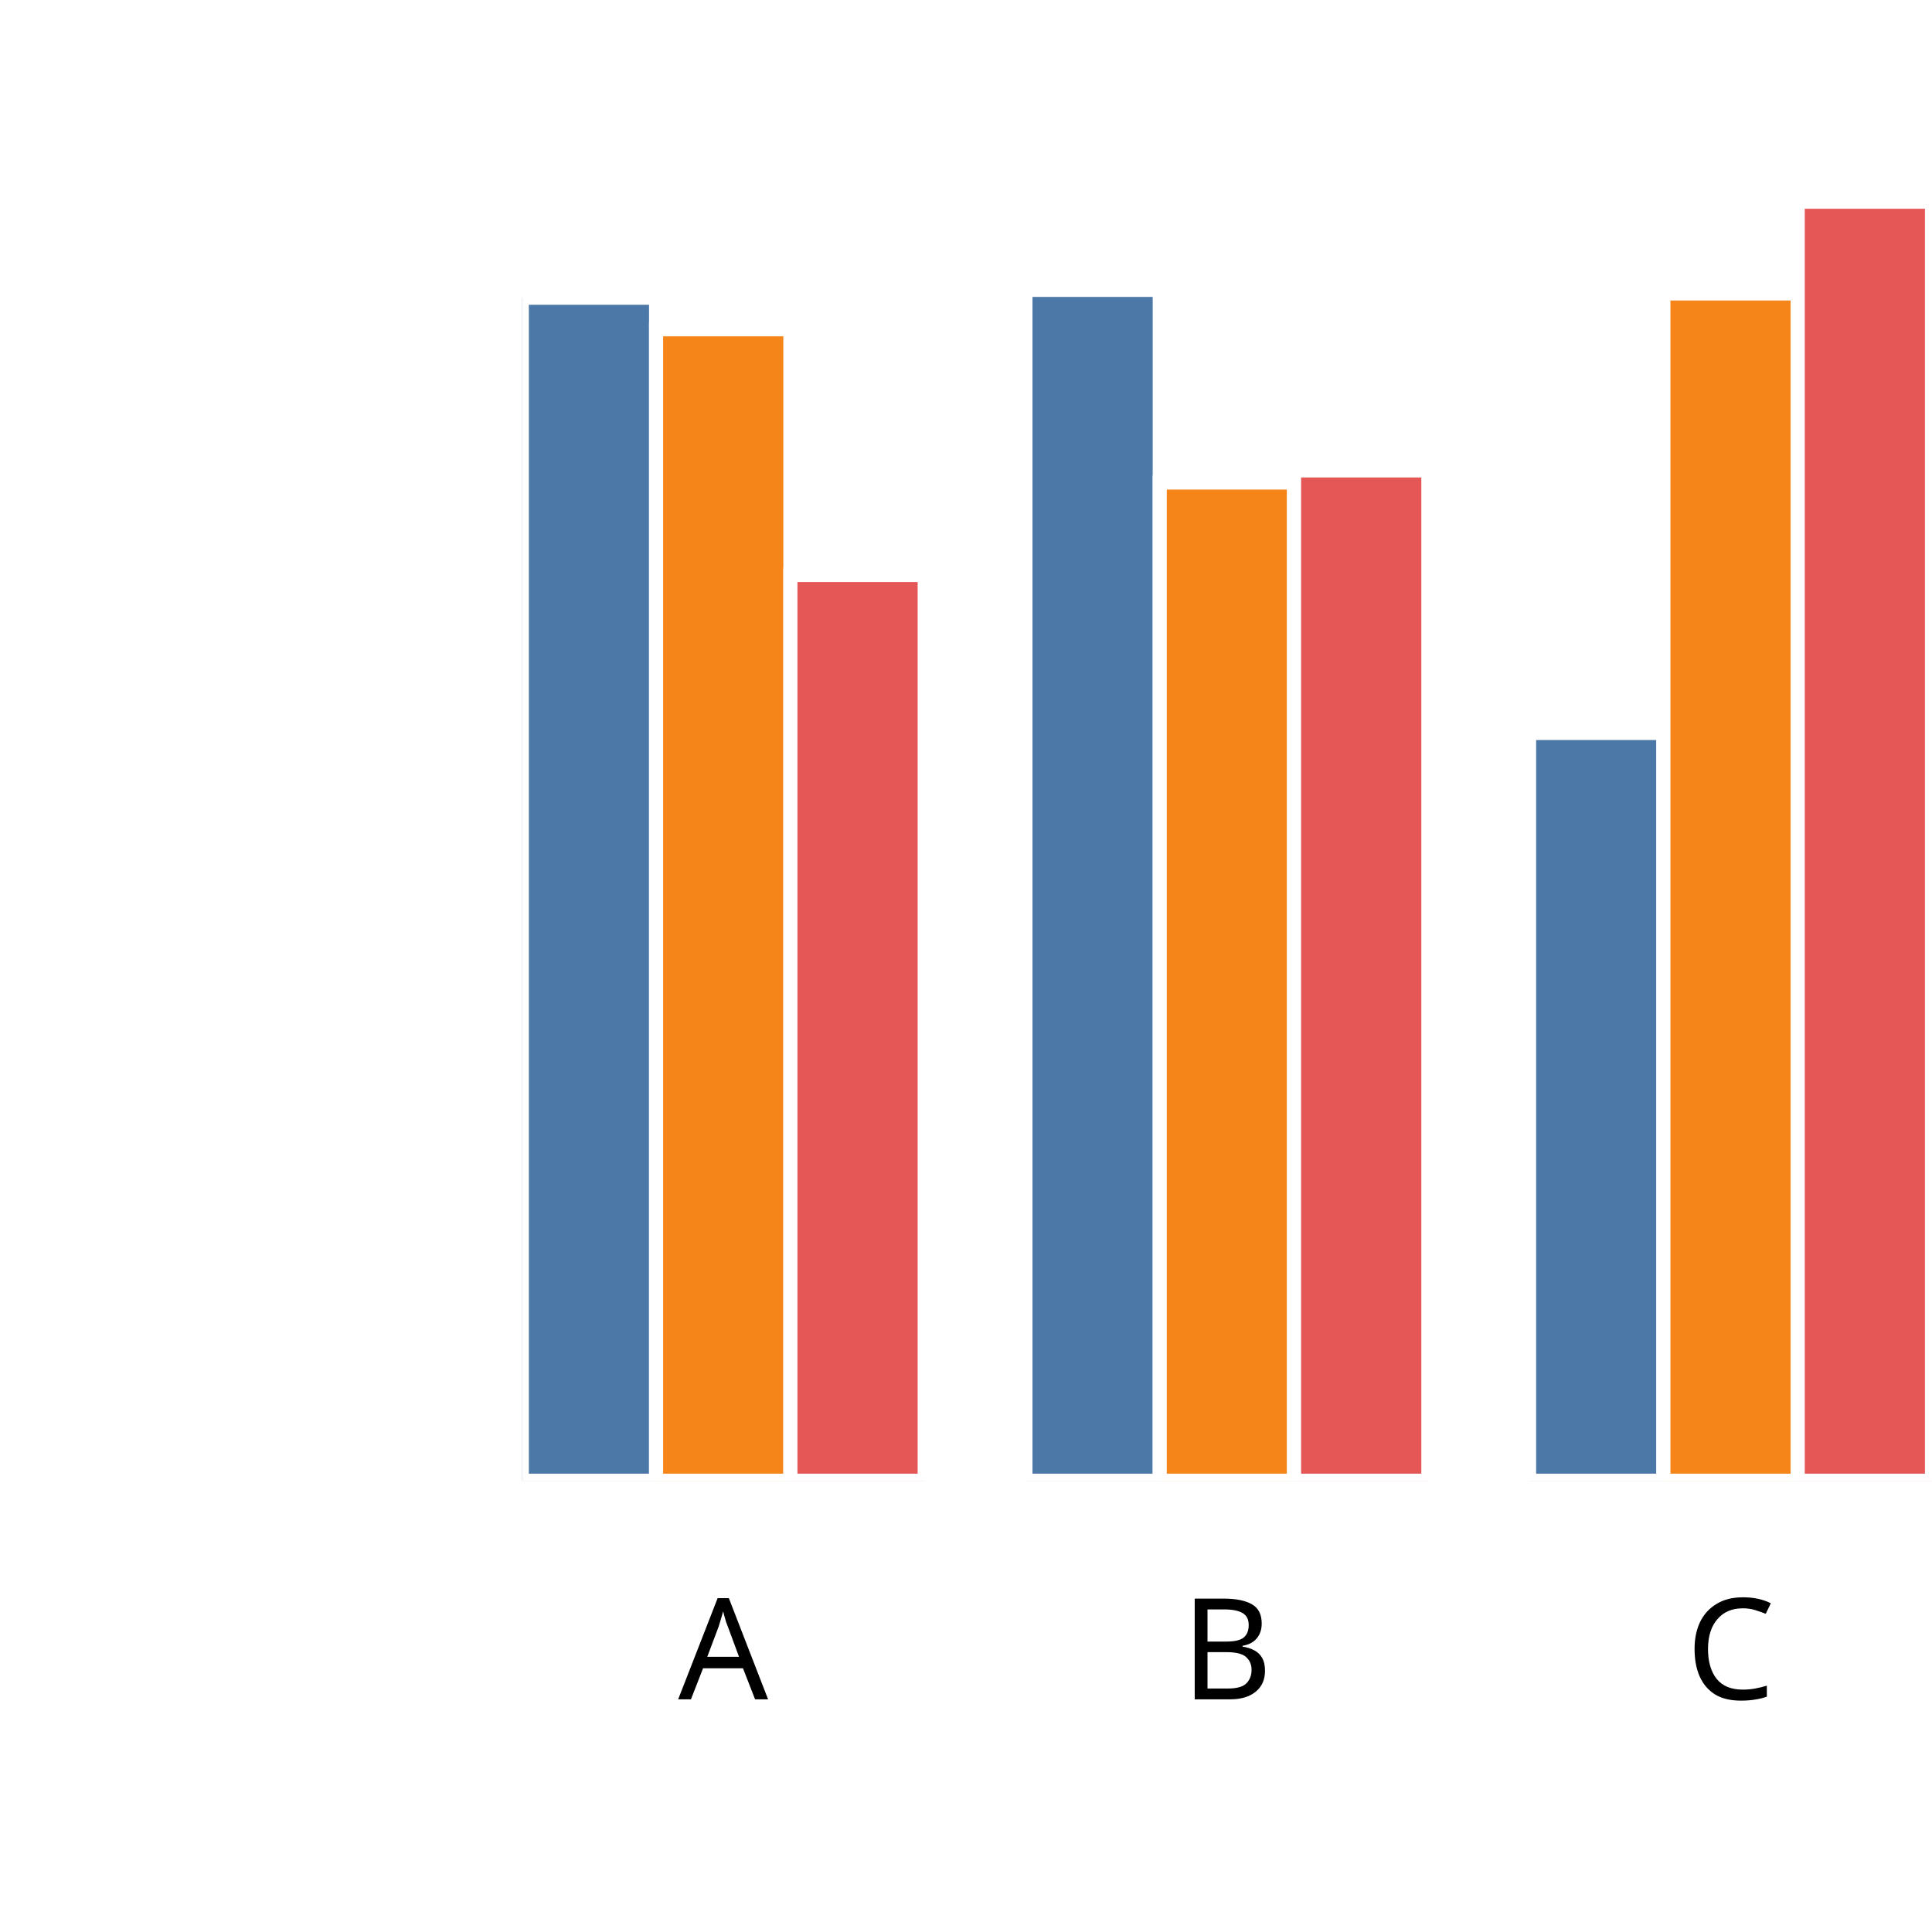
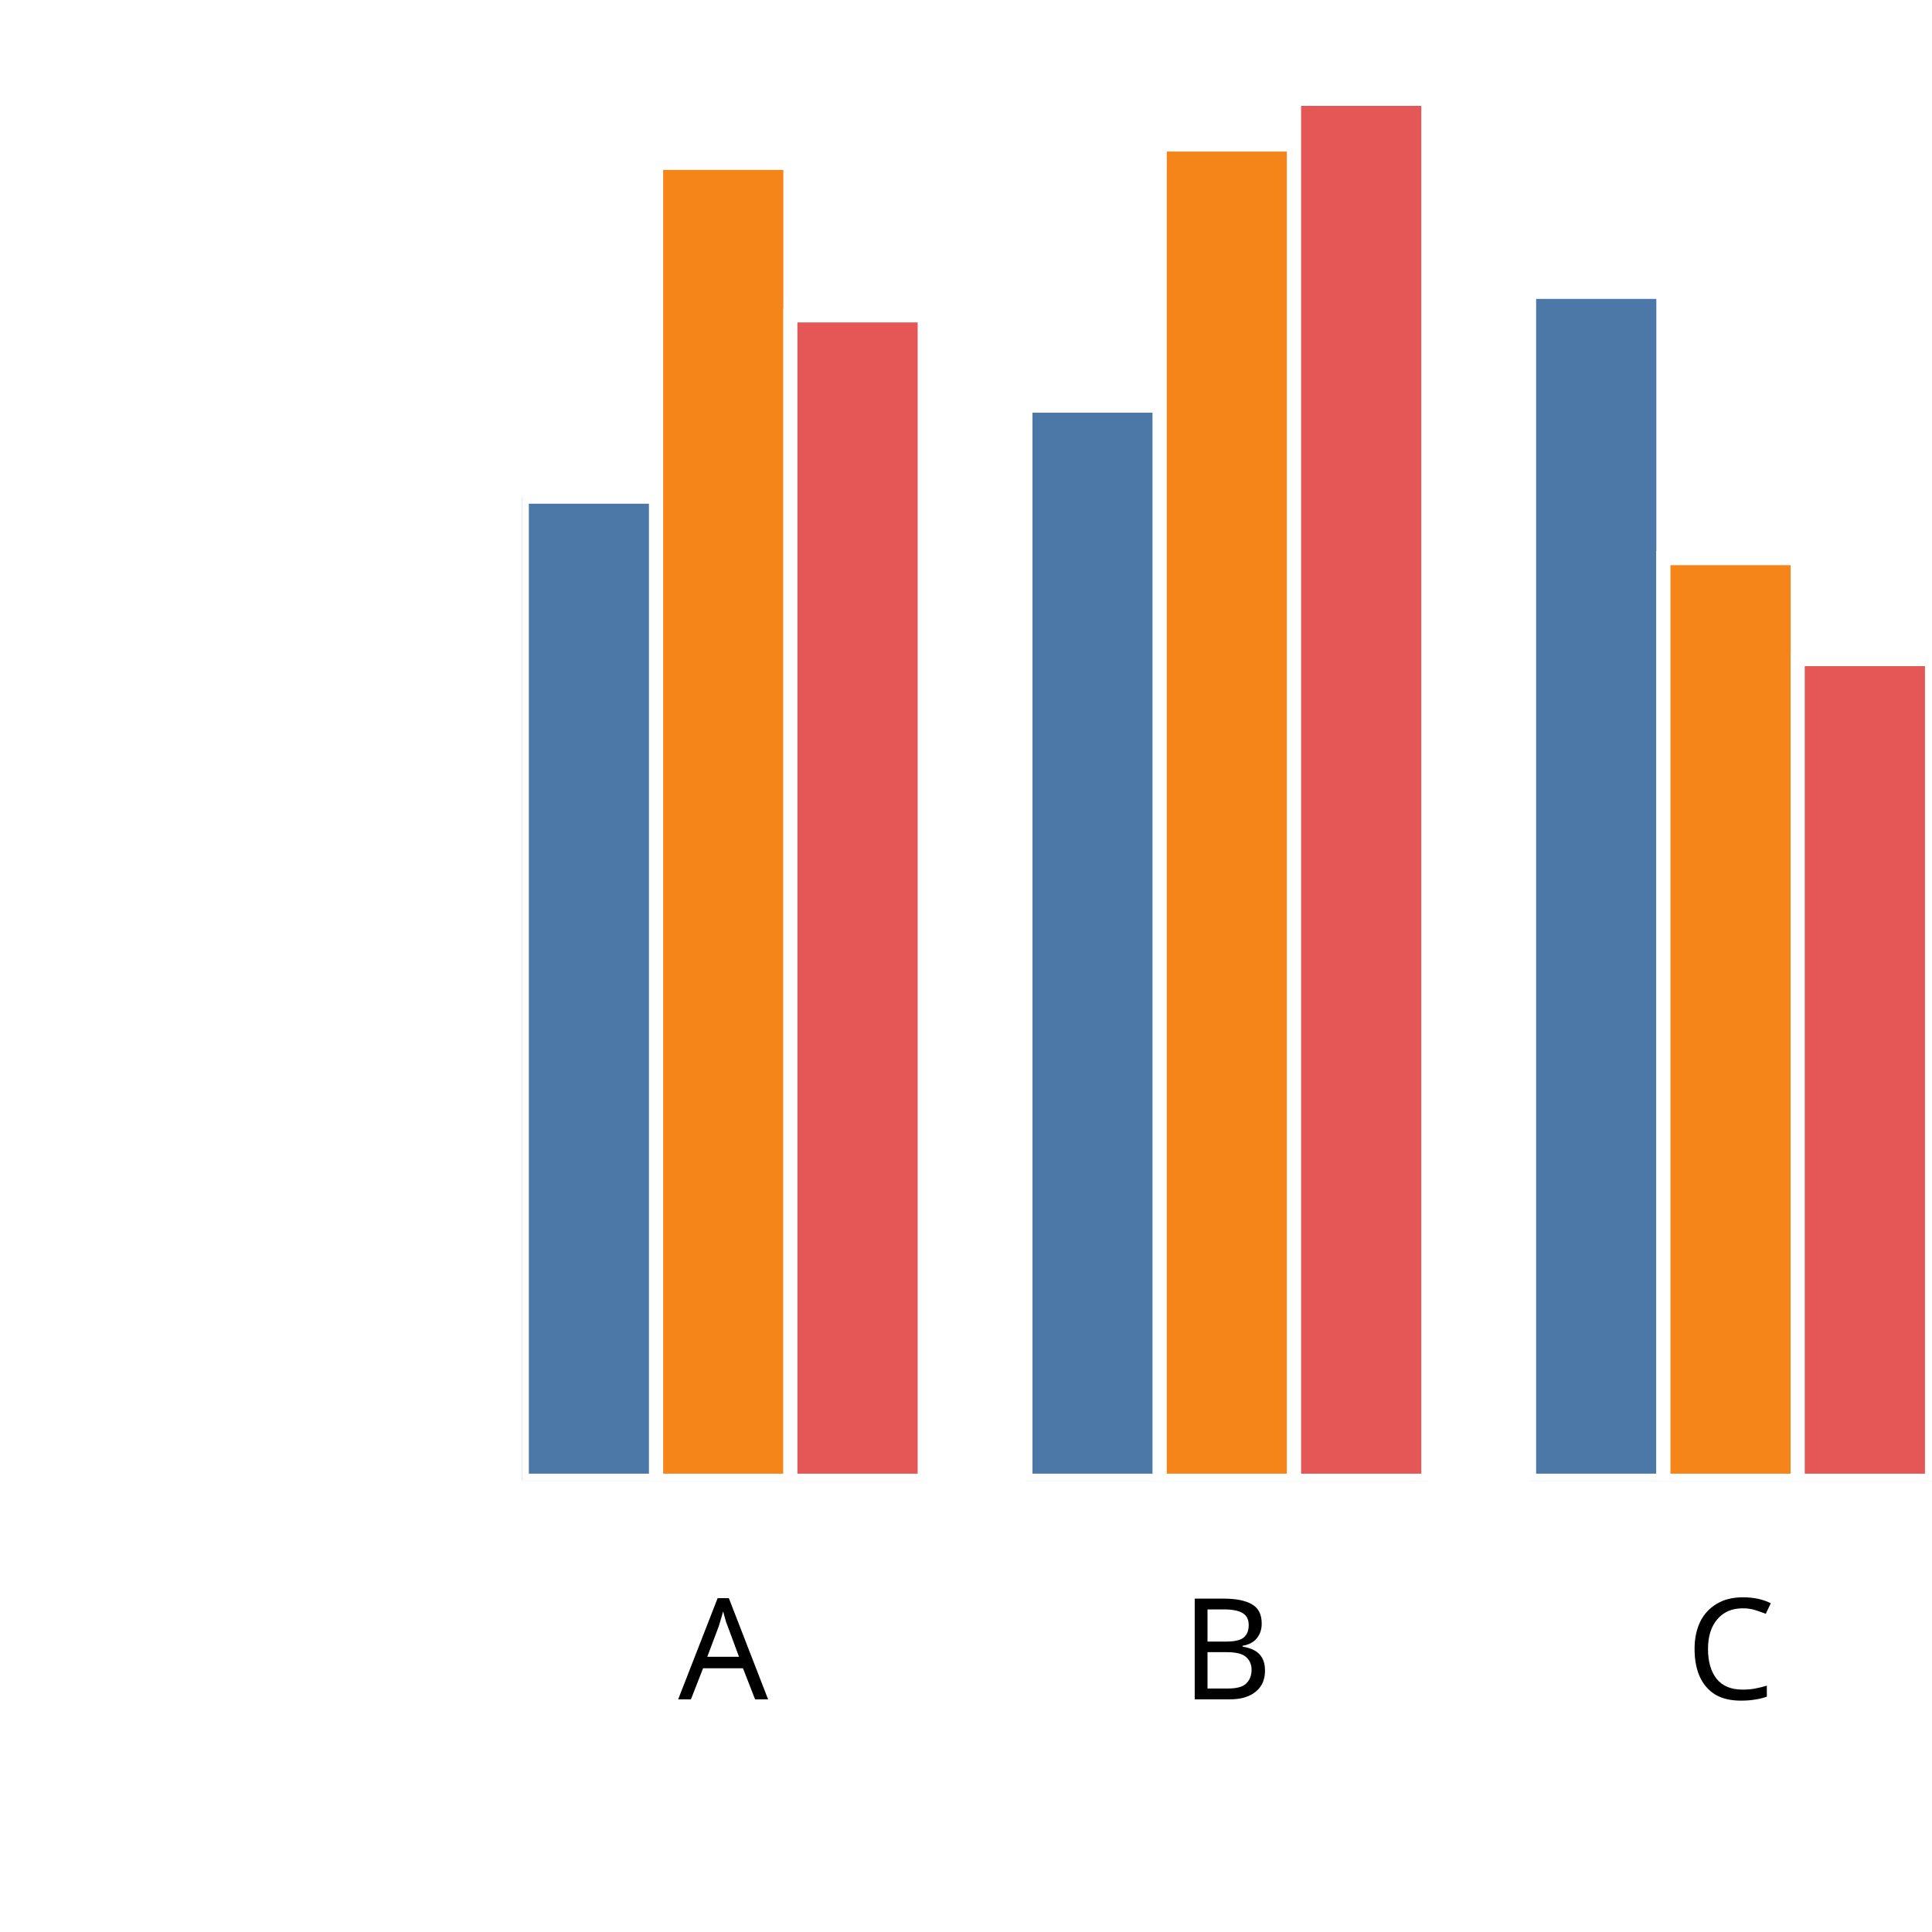
<svg xmlns="http://www.w3.org/2000/svg" version="1.1" class="marks" width="137" height="137" viewBox="0 0 137 137">
  <rect width="137" height="137" fill="white" />
  <g fill="none" stroke-miterlimit="10" transform="translate(37,5)">
    <g class="mark-group role-frame root" role="graphics-object" aria-roledescription="group mark container">
      <g transform="translate(0,0)">
        <path class="background" aria-hidden="true" d="M0,0h100v100h-100Z" />
        <g>
          <g class="mark-group role-axis" role="graphics-symbol" aria-roledescription="axis" aria-label="X-axis titled 'x' for a discrete scale with 3 values: A, B, C">
            <g transform="translate(0.5,100.5)">
              <path class="background" aria-hidden="true" d="M0,0h0v0h0Z" pointer-events="none" />
              <g>
                <g class="mark-rule role-axis-tick" pointer-events="none">
                  <line transform="translate(14,0)" x2="0" y2="5" stroke="white" stroke-width="1.01" opacity="1" />
                  <line transform="translate(50,0)" x2="0" y2="5" stroke="white" stroke-width="1.01" opacity="1" />
                  <line transform="translate(85,0)" x2="0" y2="5" stroke="white" stroke-width="1.01" opacity="1" />
                </g>
                <g class="mark-text role-axis-label" pointer-events="none">
                  <text text-anchor="middle" transform="translate(13.78571,15)" font-family="sans-serif" font-size="10px" font-style="normal" font-weight="400" fill="black" opacity="1">A</text>
                  <text text-anchor="middle" transform="translate(49.5,15)" font-family="sans-serif" font-size="10px" font-style="normal" font-weight="400" fill="black" opacity="1">B</text>
                  <text text-anchor="middle" transform="translate(85.21429,15)" font-family="sans-serif" font-size="10px" font-style="normal" font-weight="400" fill="black" opacity="1">C</text>
                </g>
                <g class="mark-text role-axis-title" pointer-events="none">
                  <text text-anchor="middle" transform="translate(50,30)" font-family="sans-serif" font-size="11px" font-style="normal" font-weight="400" fill="white" opacity="1">x</text>
                </g>
              </g>
              <path class="foreground" aria-hidden="true" d="" pointer-events="none" display="none" />
            </g>
          </g>
          <g class="mark-group role-axis" role="graphics-symbol" aria-roledescription="axis" aria-label="Y-axis titled 'sum of y' for a linear scale with values from 0.0 to 2.0">
            <g transform="translate(0.5,0.5)">
              <path class="background" aria-hidden="true" d="M0,0h0v0h0Z" pointer-events="none" />
              <g>
                <g class="mark-rule role-axis-tick" pointer-events="none">
                  <line transform="translate(0,100)" x2="-5" y2="0" stroke="white" stroke-width="1.01" opacity="1" />
                  <line transform="translate(0,75)" x2="-5" y2="0" stroke="white" stroke-width="1.01" opacity="1" />
                  <line transform="translate(0,50)" x2="-5" y2="0" stroke="white" stroke-width="1.01" opacity="1" />
                  <line transform="translate(0,25)" x2="-5" y2="0" stroke="white" stroke-width="1.01" opacity="1" />
                  <line transform="translate(0,0)" x2="-5" y2="0" stroke="white" stroke-width="1.01" opacity="1" />
                </g>
                <g class="mark-text role-axis-label" pointer-events="none">
                  <text text-anchor="end" transform="translate(-7,103)" font-family="sans-serif" font-size="10px" font-style="normal" font-weight="400" fill="white" opacity="1">0.0</text>
                  <text text-anchor="end" transform="translate(-7,78)" font-family="sans-serif" font-size="10px" font-style="normal" font-weight="400" fill="white" opacity="1">0.5</text>
                  <text text-anchor="end" transform="translate(-7,53)" font-family="sans-serif" font-size="10px" font-style="normal" font-weight="400" fill="white" opacity="1">1.0</text>
                  <text text-anchor="end" transform="translate(-7,28)" font-family="sans-serif" font-size="10px" font-style="normal" font-weight="400" fill="white" opacity="1">1.5</text>
                  <text text-anchor="end" transform="translate(-7,3)" font-family="sans-serif" font-size="10px" font-style="normal" font-weight="400" fill="white" opacity="1">2.0</text>
                </g>
                <g class="mark-text role-axis-title" pointer-events="none">
                  <text text-anchor="middle" transform="translate(-26,50) rotate(-90) translate(0,-2)" font-family="sans-serif" font-size="11px" font-style="normal" font-weight="400" fill="white" opacity="1">sum of y</text>
                </g>
              </g>
              <path class="foreground" aria-hidden="true" d="" pointer-events="none" display="none" />
            </g>
          </g>
          <g class="mark-group role-scope" clip-path="url(#clip1)" role="graphics-object" aria-roledescription="group mark container">
            <g transform="translate(0,0)">
              <path class="background" aria-hidden="true" d="M0,0h0v0h0Z" />
              <g>
                <g class="mark-rect role-mark" role="graphics-symbol" aria-roledescription="rect mark container">
-                   <path d="M1.7763568394002505e-15,16.114h9.524v83.886h-9.524Z" fill="#4c78a8" stroke="white" stroke-width="1" opacity="1" />
-                   <path d="M9.524,18.349h9.524v81.651h-9.524Z" fill="#f58518" stroke="white" stroke-width="1" opacity="1" />
-                   <path d="M19.048,35.772h9.524v64.228h-9.524Z" fill="#e45756" stroke="white" stroke-width="1" opacity="1" />
+                   <path d="M1.7763568394002505e-15,30.218h9.524v69.782h-9.524Z" fill="#4c78a8" stroke="white" stroke-width="1" opacity="1" />
+                   <path d="M9.524,6.548h9.524v93.452h-9.524Z" fill="#f58518" stroke="white" stroke-width="1" opacity="1" />
+                   <path d="M19.048,17.362h9.524v82.638h-9.524Z" fill="#e45756" stroke="white" stroke-width="1" opacity="1" />
                </g>
              </g>
              <path class="foreground" aria-hidden="true" d="" display="none" />
            </g>
            <g transform="translate(35.71429,0)">
              <path class="background" aria-hidden="true" d="M0,0h0v0h0Z" />
              <g>
                <g class="mark-rect role-mark" role="graphics-symbol" aria-roledescription="rect mark container">
-                   <path d="M1.7763568394002505e-15,15.555h9.524v84.445h-9.524Z" fill="#4c78a8" stroke="white" stroke-width="1" opacity="1" />
-                   <path d="M9.524,29.213h9.524v70.787h-9.524Z" fill="#f58518" stroke="white" stroke-width="1" opacity="1" />
-                   <path d="M19.048,28.359h9.524v71.641h-9.524Z" fill="#e45756" stroke="white" stroke-width="1" opacity="1" />
+                   <path d="M1.7763568394002505e-15,23.763h9.524v76.237h-9.524Z" fill="#4c78a8" stroke="white" stroke-width="1" opacity="1" />
+                   <path d="M9.524,5.247h9.524v94.753h-9.524Z" fill="#f58518" stroke="white" stroke-width="1" opacity="1" />
+                   <path d="M19.048,2.009h9.524v97.991h-9.524Z" fill="#e45756" stroke="white" stroke-width="1" opacity="1" />
                </g>
              </g>
              <path class="foreground" aria-hidden="true" d="" display="none" />
            </g>
            <g transform="translate(71.42857,0)">
              <path class="background" aria-hidden="true" d="M0,0h0v0h0Z" />
              <g>
                <g class="mark-rect role-mark" role="graphics-symbol" aria-roledescription="rect mark container">
-                   <path d="M1.7763568394002505e-15,46.975h9.524v53.025h-9.524Z" fill="#4c78a8" stroke="white" stroke-width="1" opacity="1" />
-                   <path d="M9.524,15.809h9.524v84.191h-9.524Z" fill="#f58518" stroke="white" stroke-width="1" opacity="1" />
-                   <path d="M19.048,9.304h9.524v90.696h-9.524Z" fill="#e45756" stroke="white" stroke-width="1" opacity="1" />
+                   <path d="M1.7763568394002505e-15,15.696h9.524v84.304h-9.524Z" fill="#4c78a8" stroke="white" stroke-width="1" opacity="1" />
+                   <path d="M9.524,34.576h9.524v65.424h-9.524Z" fill="#f58518" stroke="white" stroke-width="1" opacity="1" />
+                   <path d="M19.048,41.739h9.524v58.261h-9.524Z" fill="#e45756" stroke="white" stroke-width="1" opacity="1" />
                </g>
              </g>
              <path class="foreground" aria-hidden="true" d="" display="none" />
            </g>
          </g>
        </g>
        <path class="foreground" aria-hidden="true" d="" display="none" />
      </g>
    </g>
  </g>
  <defs>
    <clipPath id="clip1">
      <rect x="0" y="0" width="100" height="100" />
    </clipPath>
  </defs>
</svg>
